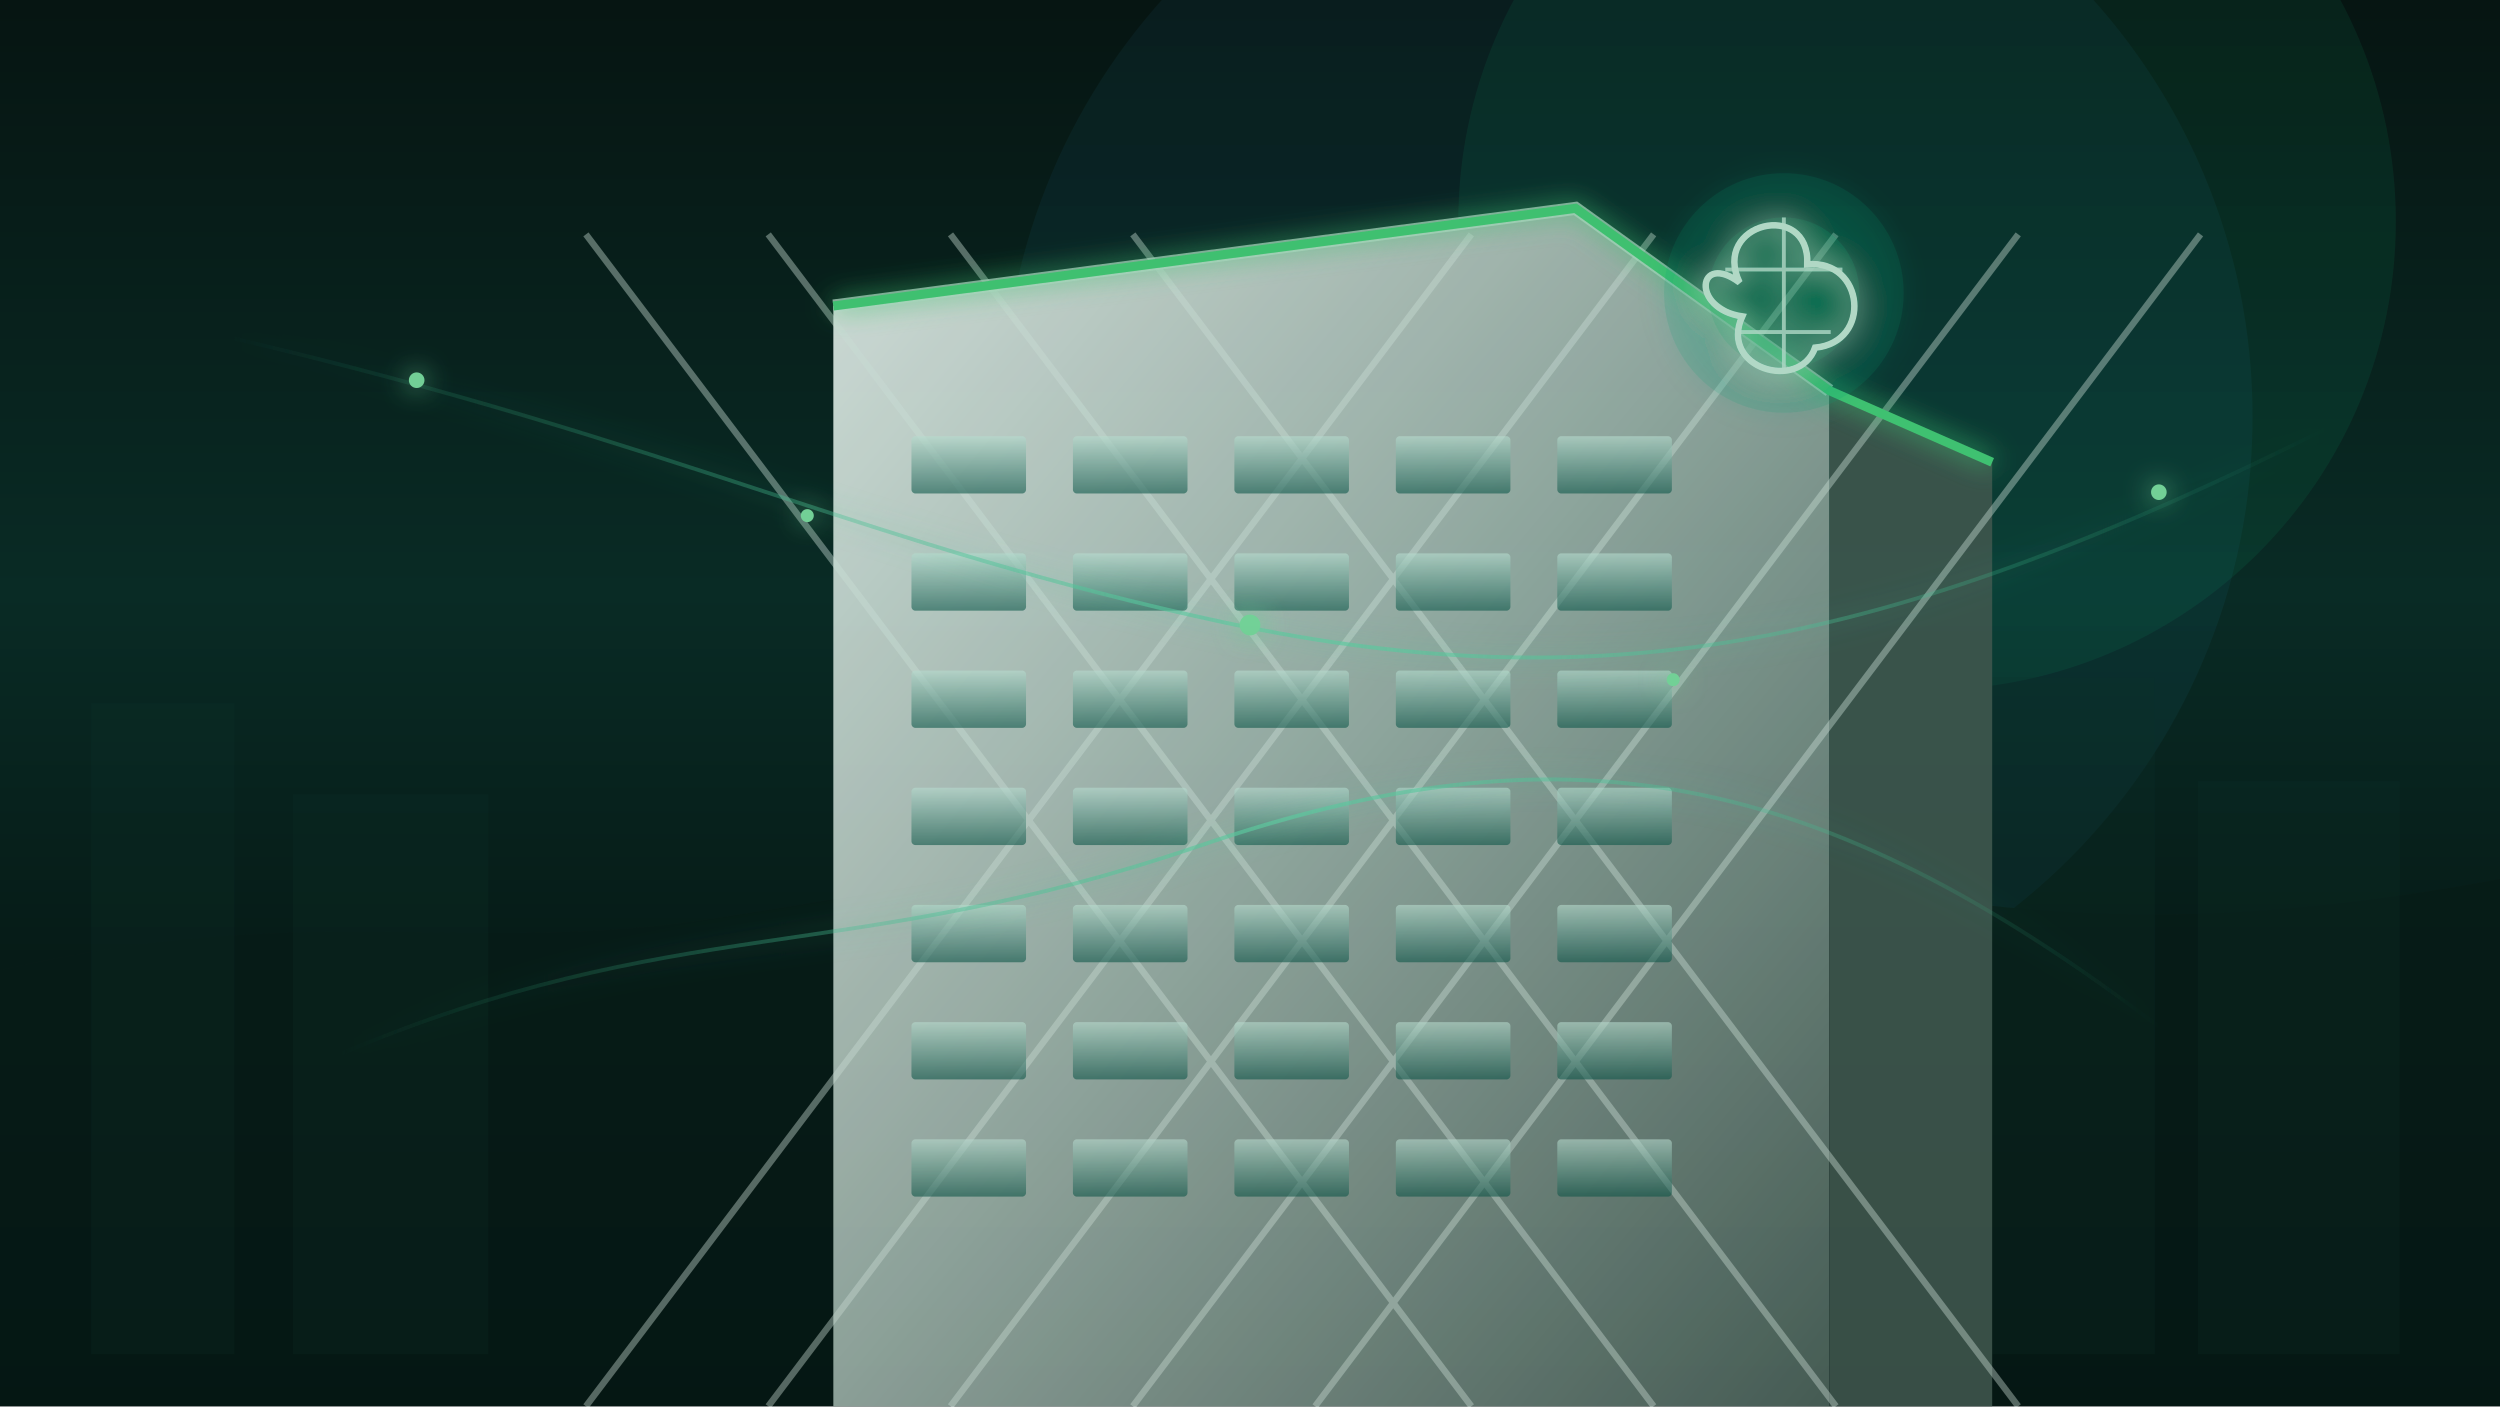
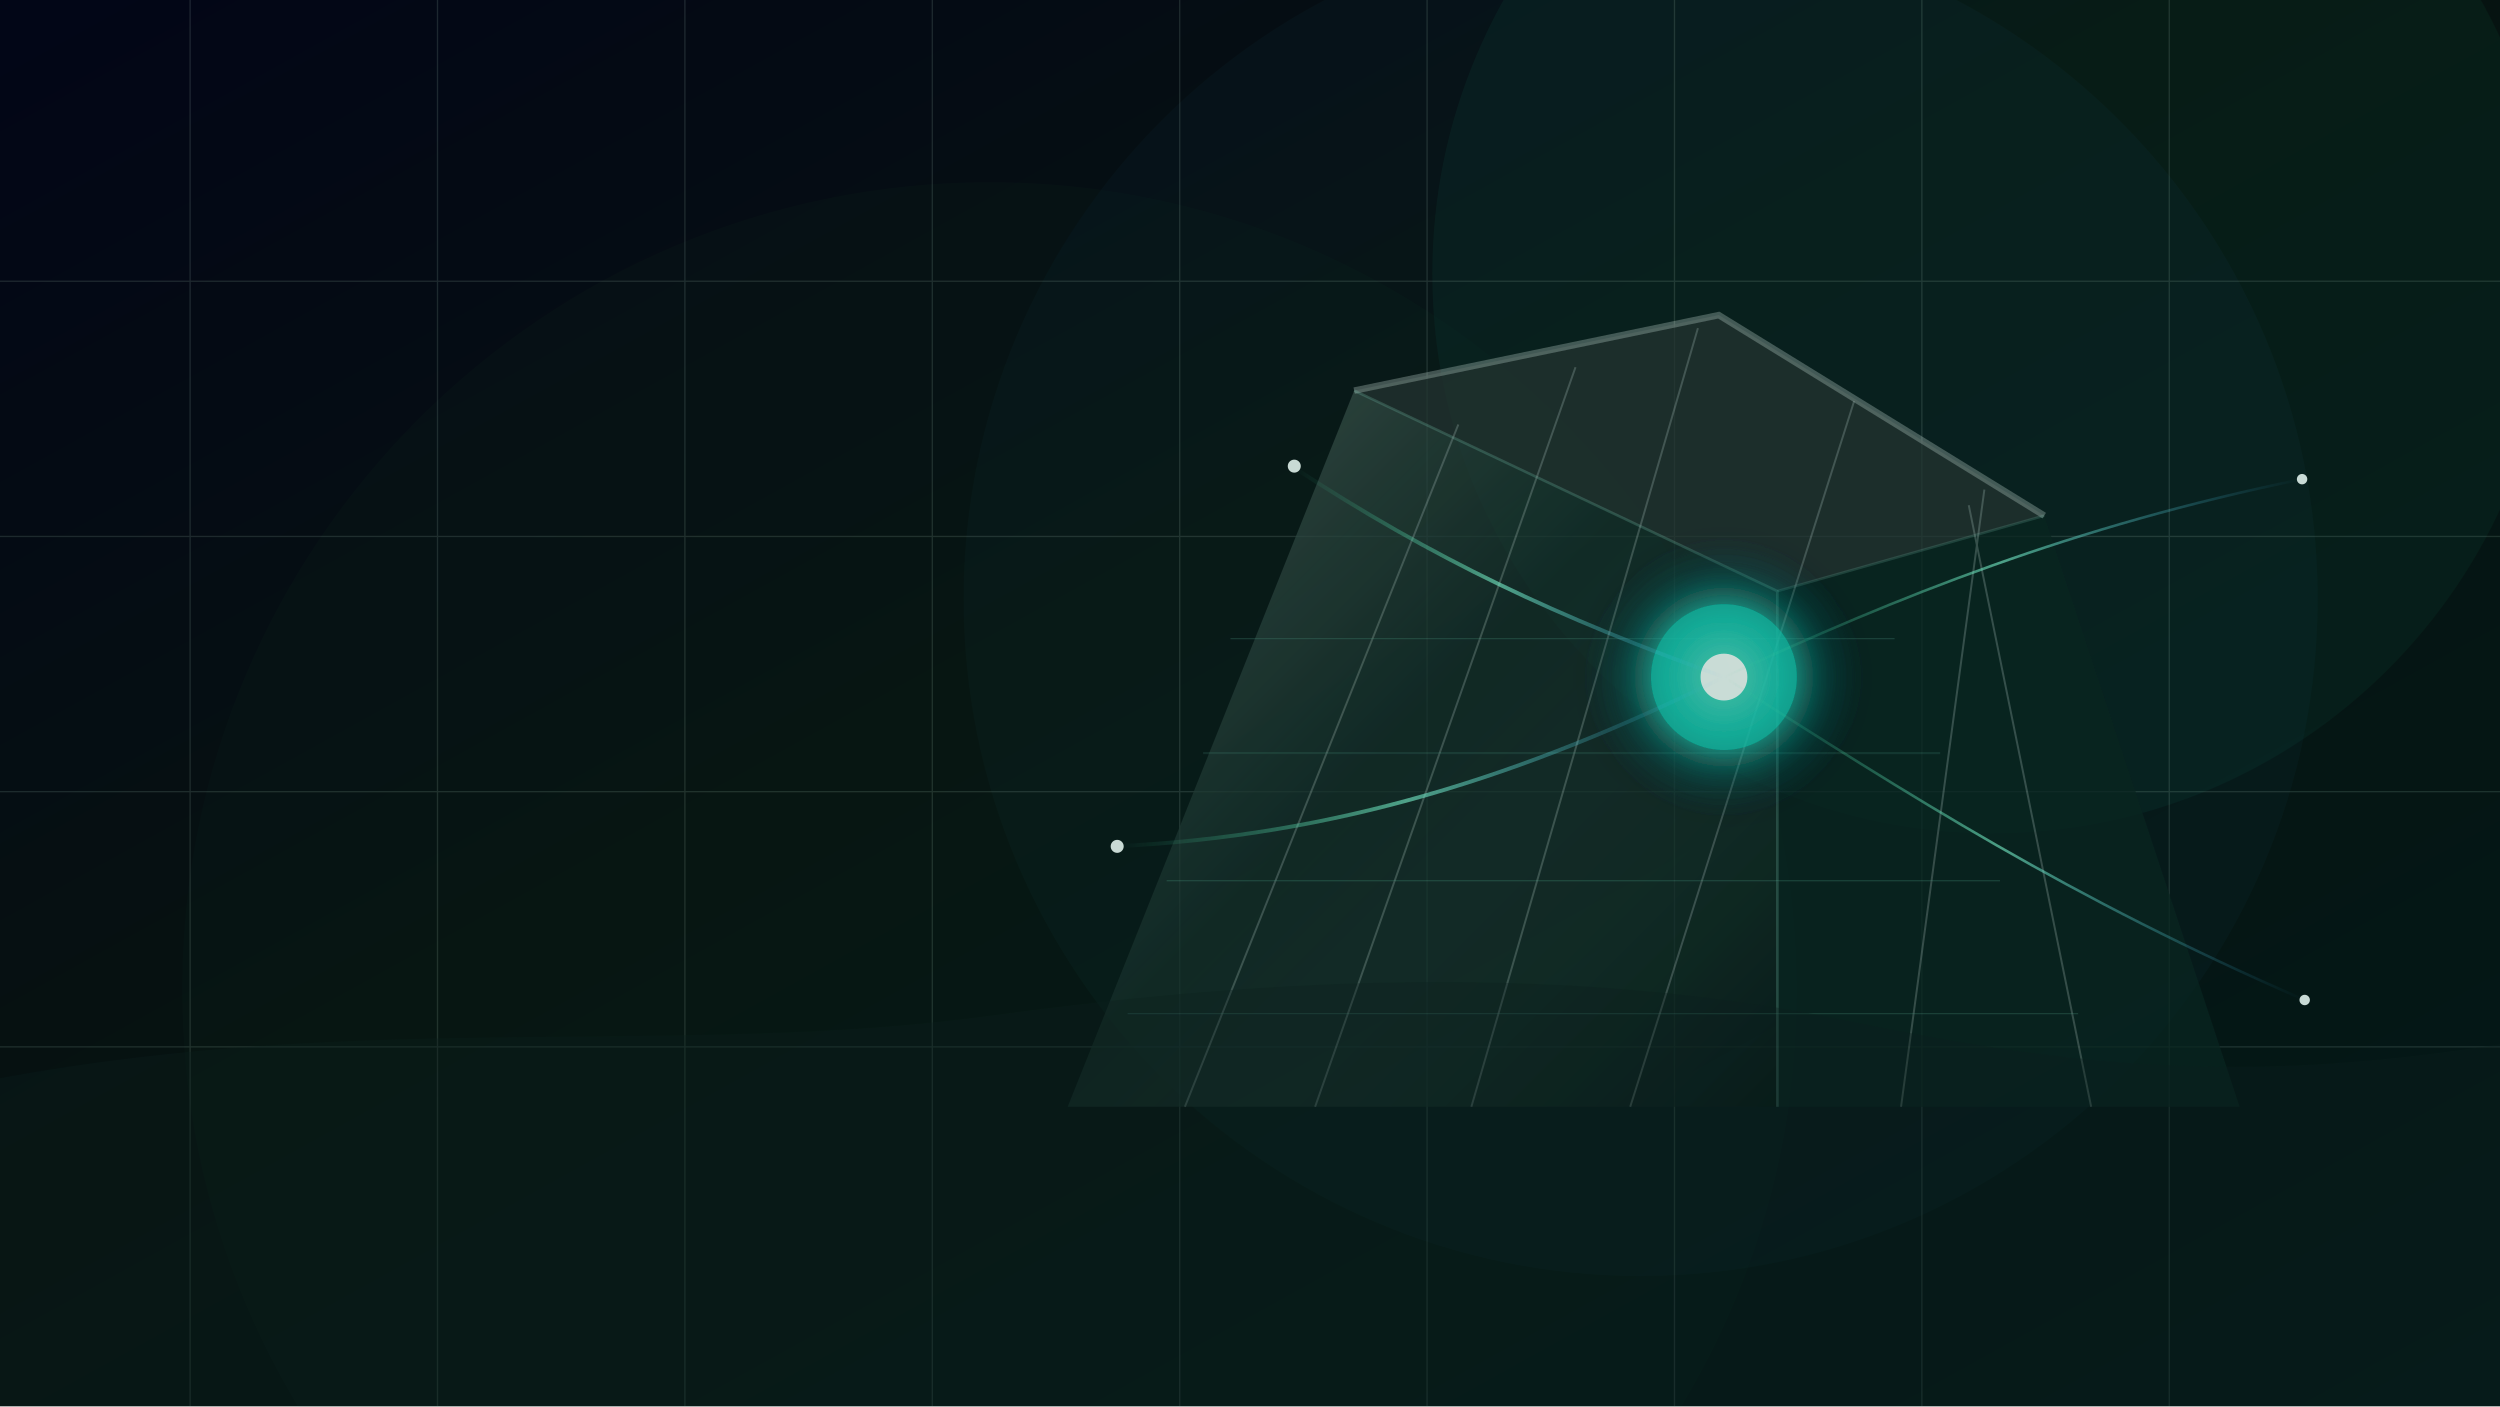
- <svg xmlns="http://www.w3.org/2000/svg" viewBox="0 0 1920 1080" role="img" aria-label="AinerWise smart building and AI network">
+ <svg xmlns="http://www.w3.org/2000/svg" viewBox="0 0 1920 1080" role="img" aria-label="AinerWise premium smart building AI brain background">
  <defs>
-     <linearGradient id="sky" x1="0" y1="0" x2="0" y2="1">
-       <stop offset="0" stop-color="#061512" />
-       <stop offset=".42" stop-color="#092b25" />
-       <stop offset="1" stop-color="#020806" />
+     <linearGradient id="night" x1="0" y1="0" x2="1" y2="1">
+       <stop offset="0" stop-color="#020617" />
+       <stop offset=".44" stop-color="#07140f" />
+       <stop offset="1" stop-color="#031b18" />
    </linearGradient>
-     <linearGradient id="tower" x1="0" y1="0" x2="1" y2="1">
-       <stop offset="0" stop-color="#f4fff9" />
-       <stop offset=".48" stop-color="#a8beb5" />
-       <stop offset="1" stop-color="#526b62" />
+     <linearGradient id="glass" x1="0" y1="0" x2="1" y2="1">
+       <stop offset="0" stop-color="#eafff7" stop-opacity=".76" />
+       <stop offset=".48" stop-color="#75d7bd" stop-opacity=".28" />
+       <stop offset="1" stop-color="#09241d" stop-opacity=".8" />
    </linearGradient>
-     <linearGradient id="glass" x1="0" y1="0" x2="0" y2="1">
-       <stop offset="0" stop-color="#d8fff0" stop-opacity=".82" />
-       <stop offset="1" stop-color="#0e5f50" stop-opacity=".82" />
+     <linearGradient id="edge" x1="0" y1="0" x2="1" y2="0">
+       <stop offset="0" stop-color="#34d399" stop-opacity="0" />
+       <stop offset=".48" stop-color="#7fffd4" stop-opacity=".84" />
+       <stop offset="1" stop-color="#38bdf8" stop-opacity="0" />
    </linearGradient>
-     <linearGradient id="greenLine" x1="0" y1="0" x2="1" y2="0">
-       <stop offset="0" stop-color="#34d399" stop-opacity="0" />
-       <stop offset=".52" stop-color="#6ee7b7" />
-       <stop offset="1" stop-color="#34d399" stop-opacity="0" />
+     <linearGradient id="floor" x1="0" y1="0" x2="0" y2="1">
+       <stop offset="0" stop-color="#7fffd4" stop-opacity=".34" />
+       <stop offset="1" stop-color="#020617" stop-opacity="0" />
    </linearGradient>
-     <filter id="glow" x="-40%" y="-40%" width="180%" height="180%">
-       <feGaussianBlur stdDeviation="10" result="blur" />
+     <radialGradient id="core" cx="50%" cy="50%" r="50%">
+       <stop offset="0" stop-color="#7fffd4" stop-opacity=".95" />
+       <stop offset=".5" stop-color="#14b8a6" stop-opacity=".34" />
+       <stop offset="1" stop-color="#0f172a" stop-opacity="0" />
+     </radialGradient>
+     <filter id="softGlow" x="-40%" y="-40%" width="180%" height="180%">
+       <feGaussianBlur stdDeviation="12" result="blur" />
      <feMerge>
        <feMergeNode in="blur" />
        <feMergeNode in="SourceGraphic" />
      </feMerge>
    </filter>
  </defs>
-   <rect width="1920" height="1080" fill="url(#sky)" />
-   <circle cx="1480" cy="170" r="360" fill="#11f59a" opacity=".08" />
-   <circle cx="1250" cy="320" r="480" fill="#38bdf8" opacity=".06" />
-   <path d="M0 745 C240 690 360 735 550 705 C780 670 980 620 1210 650 C1470 682 1600 735 1920 675 L1920 1080 L0 1080Z" fill="#071b17" opacity=".92" />
-   <g opacity=".24" fill="#0b312a">
-     <rect x="70" y="540" width="110" height="500" />
-     <rect x="225" y="610" width="150" height="430" />
-     <rect x="1530" y="520" width="125" height="520" />
-     <rect x="1688" y="600" width="155" height="440" />
+   <rect width="1920" height="1080" fill="url(#night)" />
+   <g opacity=".52">
+     <circle cx="1530" cy="210" r="430" fill="#18e6a2" opacity=".09" />
+     <circle cx="1260" cy="460" r="520" fill="#38bdf8" opacity=".055" />
+     <circle cx="760" cy="760" r="620" fill="#22c55e" opacity=".045" />
  </g>
-   <g transform="translate(520 115)">
-     <path d="M120 120 L690 45 L885 185 L885 965 L120 965Z" fill="url(#tower)" />
-     <path d="M690 45 L885 185 L1010 240 L1010 965 L885 965 L885 185Z" fill="#425b52" />
-     <path d="M120 120 L690 45 L885 185" fill="none" stroke="#ecfff6" stroke-width="10" opacity=".72" />
-     <g stroke="#ecfff6" stroke-width="5" opacity=".42">
-       <path d="M-70 965 L610 65" />
-       <path d="M70 965 L750 65" />
-       <path d="M210 965 L890 65" />
-       <path d="M350 965 L1030 65" />
-       <path d="M490 965 L1170 65" />
-       <path d="M1030 965 L350 65" />
-       <path d="M890 965 L210 65" />
-       <path d="M750 965 L70 65" />
-       <path d="M610 965 L-70 65" />
+   <g opacity=".14" stroke="#d1fae5" stroke-width="1">
+     <path d="M0 216H1920" />
+     <path d="M0 412H1920" />
+     <path d="M0 608H1920" />
+     <path d="M0 804H1920" />
+     <path d="M146 0V1080" />
+     <path d="M336 0V1080" />
+     <path d="M526 0V1080" />
+     <path d="M716 0V1080" />
+     <path d="M906 0V1080" />
+     <path d="M1096 0V1080" />
+     <path d="M1286 0V1080" />
+     <path d="M1476 0V1080" />
+     <path d="M1666 0V1080" />
+   </g>
+   <g transform="translate(700 150)" opacity=".78">
+     <path d="M120 700L340 150L620 92L870 246L1020 700Z" fill="#071712" opacity=".9" />
+     <path d="M340 150L620 92L870 246L665 304Z" fill="#eafff7" opacity=".13" />
+     <path d="M120 700L340 150L665 304L665 700Z" fill="url(#glass)" opacity=".46" />
+     <path d="M665 304L870 246L1020 700H665Z" fill="#0b3028" opacity=".66" />
+     <path d="M340 150L620 92L870 246" fill="none" stroke="#eafff7" stroke-width="5" opacity=".36" />
+     <path d="M340 150L665 304V700" fill="none" stroke="#9fffe0" stroke-width="2" opacity=".26" />
+     <path d="M665 304L870 246" fill="none" stroke="#9fffe0" stroke-width="2" opacity=".2" />
+     <g opacity=".28" stroke="#eafff7" stroke-width="1.5">
+       <path d="M210 700L420 176" />
+       <path d="M310 700L510 132" />
+       <path d="M430 700L604 102" />
+       <path d="M552 700L724 158" />
+       <path d="M760 700L824 226" />
+       <path d="M906 700L812 238" />
    </g>
-     <g fill="url(#glass)" opacity=".72">
-       <rect x="180" y="220" width="88" height="44" rx="3" />
-       <rect x="304" y="220" width="88" height="44" rx="3" />
-       <rect x="428" y="220" width="88" height="44" rx="3" />
-       <rect x="552" y="220" width="88" height="44" rx="3" />
-       <rect x="676" y="220" width="88" height="44" rx="3" />
-       <rect x="180" y="310" width="88" height="44" rx="3" />
-       <rect x="304" y="310" width="88" height="44" rx="3" />
-       <rect x="428" y="310" width="88" height="44" rx="3" />
-       <rect x="552" y="310" width="88" height="44" rx="3" />
-       <rect x="676" y="310" width="88" height="44" rx="3" />
-       <rect x="180" y="400" width="88" height="44" rx="3" />
-       <rect x="304" y="400" width="88" height="44" rx="3" />
-       <rect x="428" y="400" width="88" height="44" rx="3" />
-       <rect x="552" y="400" width="88" height="44" rx="3" />
-       <rect x="676" y="400" width="88" height="44" rx="3" />
-       <rect x="180" y="490" width="88" height="44" rx="3" />
-       <rect x="304" y="490" width="88" height="44" rx="3" />
-       <rect x="428" y="490" width="88" height="44" rx="3" />
-       <rect x="552" y="490" width="88" height="44" rx="3" />
-       <rect x="676" y="490" width="88" height="44" rx="3" />
-       <rect x="180" y="580" width="88" height="44" rx="3" />
-       <rect x="304" y="580" width="88" height="44" rx="3" />
-       <rect x="428" y="580" width="88" height="44" rx="3" />
-       <rect x="552" y="580" width="88" height="44" rx="3" />
-       <rect x="676" y="580" width="88" height="44" rx="3" />
-       <rect x="180" y="670" width="88" height="44" rx="3" />
-       <rect x="304" y="670" width="88" height="44" rx="3" />
-       <rect x="428" y="670" width="88" height="44" rx="3" />
-       <rect x="552" y="670" width="88" height="44" rx="3" />
-       <rect x="676" y="670" width="88" height="44" rx="3" />
-       <rect x="180" y="760" width="88" height="44" rx="3" />
-       <rect x="304" y="760" width="88" height="44" rx="3" />
-       <rect x="428" y="760" width="88" height="44" rx="3" />
-       <rect x="552" y="760" width="88" height="44" rx="3" />
-       <rect x="676" y="760" width="88" height="44" rx="3" />
+     <g fill="url(#floor)" opacity=".9">
+       <rect x="245" y="340" width="510" height="2" />
+       <rect x="224" y="428" width="566" height="2" />
+       <rect x="196" y="526" width="640" height="2" />
+       <rect x="166" y="628" width="730" height="2" />
    </g>
-     <path d="M120 120 L690 45 L885 185 L1010 240" fill="none" stroke="#4ade80" stroke-width="7" filter="url(#glow)" />
  </g>
-   <g stroke="url(#greenLine)" stroke-width="3" fill="none" filter="url(#glow)" opacity=".72">
-     <path d="M180 260 C520 340 670 420 940 478 C1240 542 1460 492 1785 330" />
-     <path d="M260 810 C520 700 650 742 920 650 C1200 554 1395 588 1660 790" />
+   <g filter="url(#softGlow)" opacity=".92">
+     <circle cx="1324" cy="520" r="108" fill="url(#core)" />
+     <circle cx="1324" cy="520" r="56" fill="#13cbb0" opacity=".72" />
+     <circle cx="1324" cy="520" r="18" fill="#ecfff6" />
  </g>
-   <g fill="#86efac" filter="url(#glow)">
-     <circle cx="320" cy="292" r="6" />
-     <circle cx="620" cy="396" r="5" />
-     <circle cx="960" cy="480" r="8" />
-     <circle cx="1285" cy="522" r="5" />
-     <circle cx="1658" cy="378" r="6" />
+   <g fill="none" stroke-linecap="round" opacity=".74">
+     <path d="M1324 520C1196 474 1102 430 992 358" stroke="url(#edge)" stroke-width="3" />
+     <path d="M1324 520C1170 596 1026 642 856 650" stroke="url(#edge)" stroke-width="3" />
+     <path d="M1324 520C1458 458 1592 404 1768 368" stroke="url(#edge)" stroke-width="2" />
+     <path d="M1324 520C1468 612 1590 690 1770 768" stroke="url(#edge)" stroke-width="2" />
  </g>
-   <g transform="translate(1370 225)" filter="url(#glow)">
-     <circle cx="0" cy="0" r="92" fill="#10b981" opacity=".14" />
-     <circle cx="0" cy="0" r="58" fill="#10b981" opacity=".2" />
-     <path d="M-34 -8 C-56 -54 20 -72 18 -22 C62 -26 68 38 24 42 C12 76 -50 58 -32 18 C-72 12 -66 -32 -34 -8Z" fill="none" stroke="#d1fae5" stroke-width="5" />
-     <path d="M0 -58 V58 M-45 -18 H45 M-34 30 H36" stroke="#d1fae5" stroke-width="3" opacity=".8" />
+   <g fill="#ecfff6" opacity=".92">
+     <circle cx="994" cy="358" r="5" />
+     <circle cx="858" cy="650" r="5" />
+     <circle cx="1768" cy="368" r="4" />
+     <circle cx="1770" cy="768" r="4" />
  </g>
-   <rect width="1920" height="1080" fill="url(#sky)" opacity=".16" />
+   <g opacity=".34" fill="#0b211c">
+     <path d="M0 828C280 776 524 812 760 780C980 750 1206 740 1420 784C1612 824 1740 830 1920 802V1080H0Z" />
+   </g>
+   <rect y="0" width="1920" height="1080" fill="#020617" opacity=".08" />
</svg>
